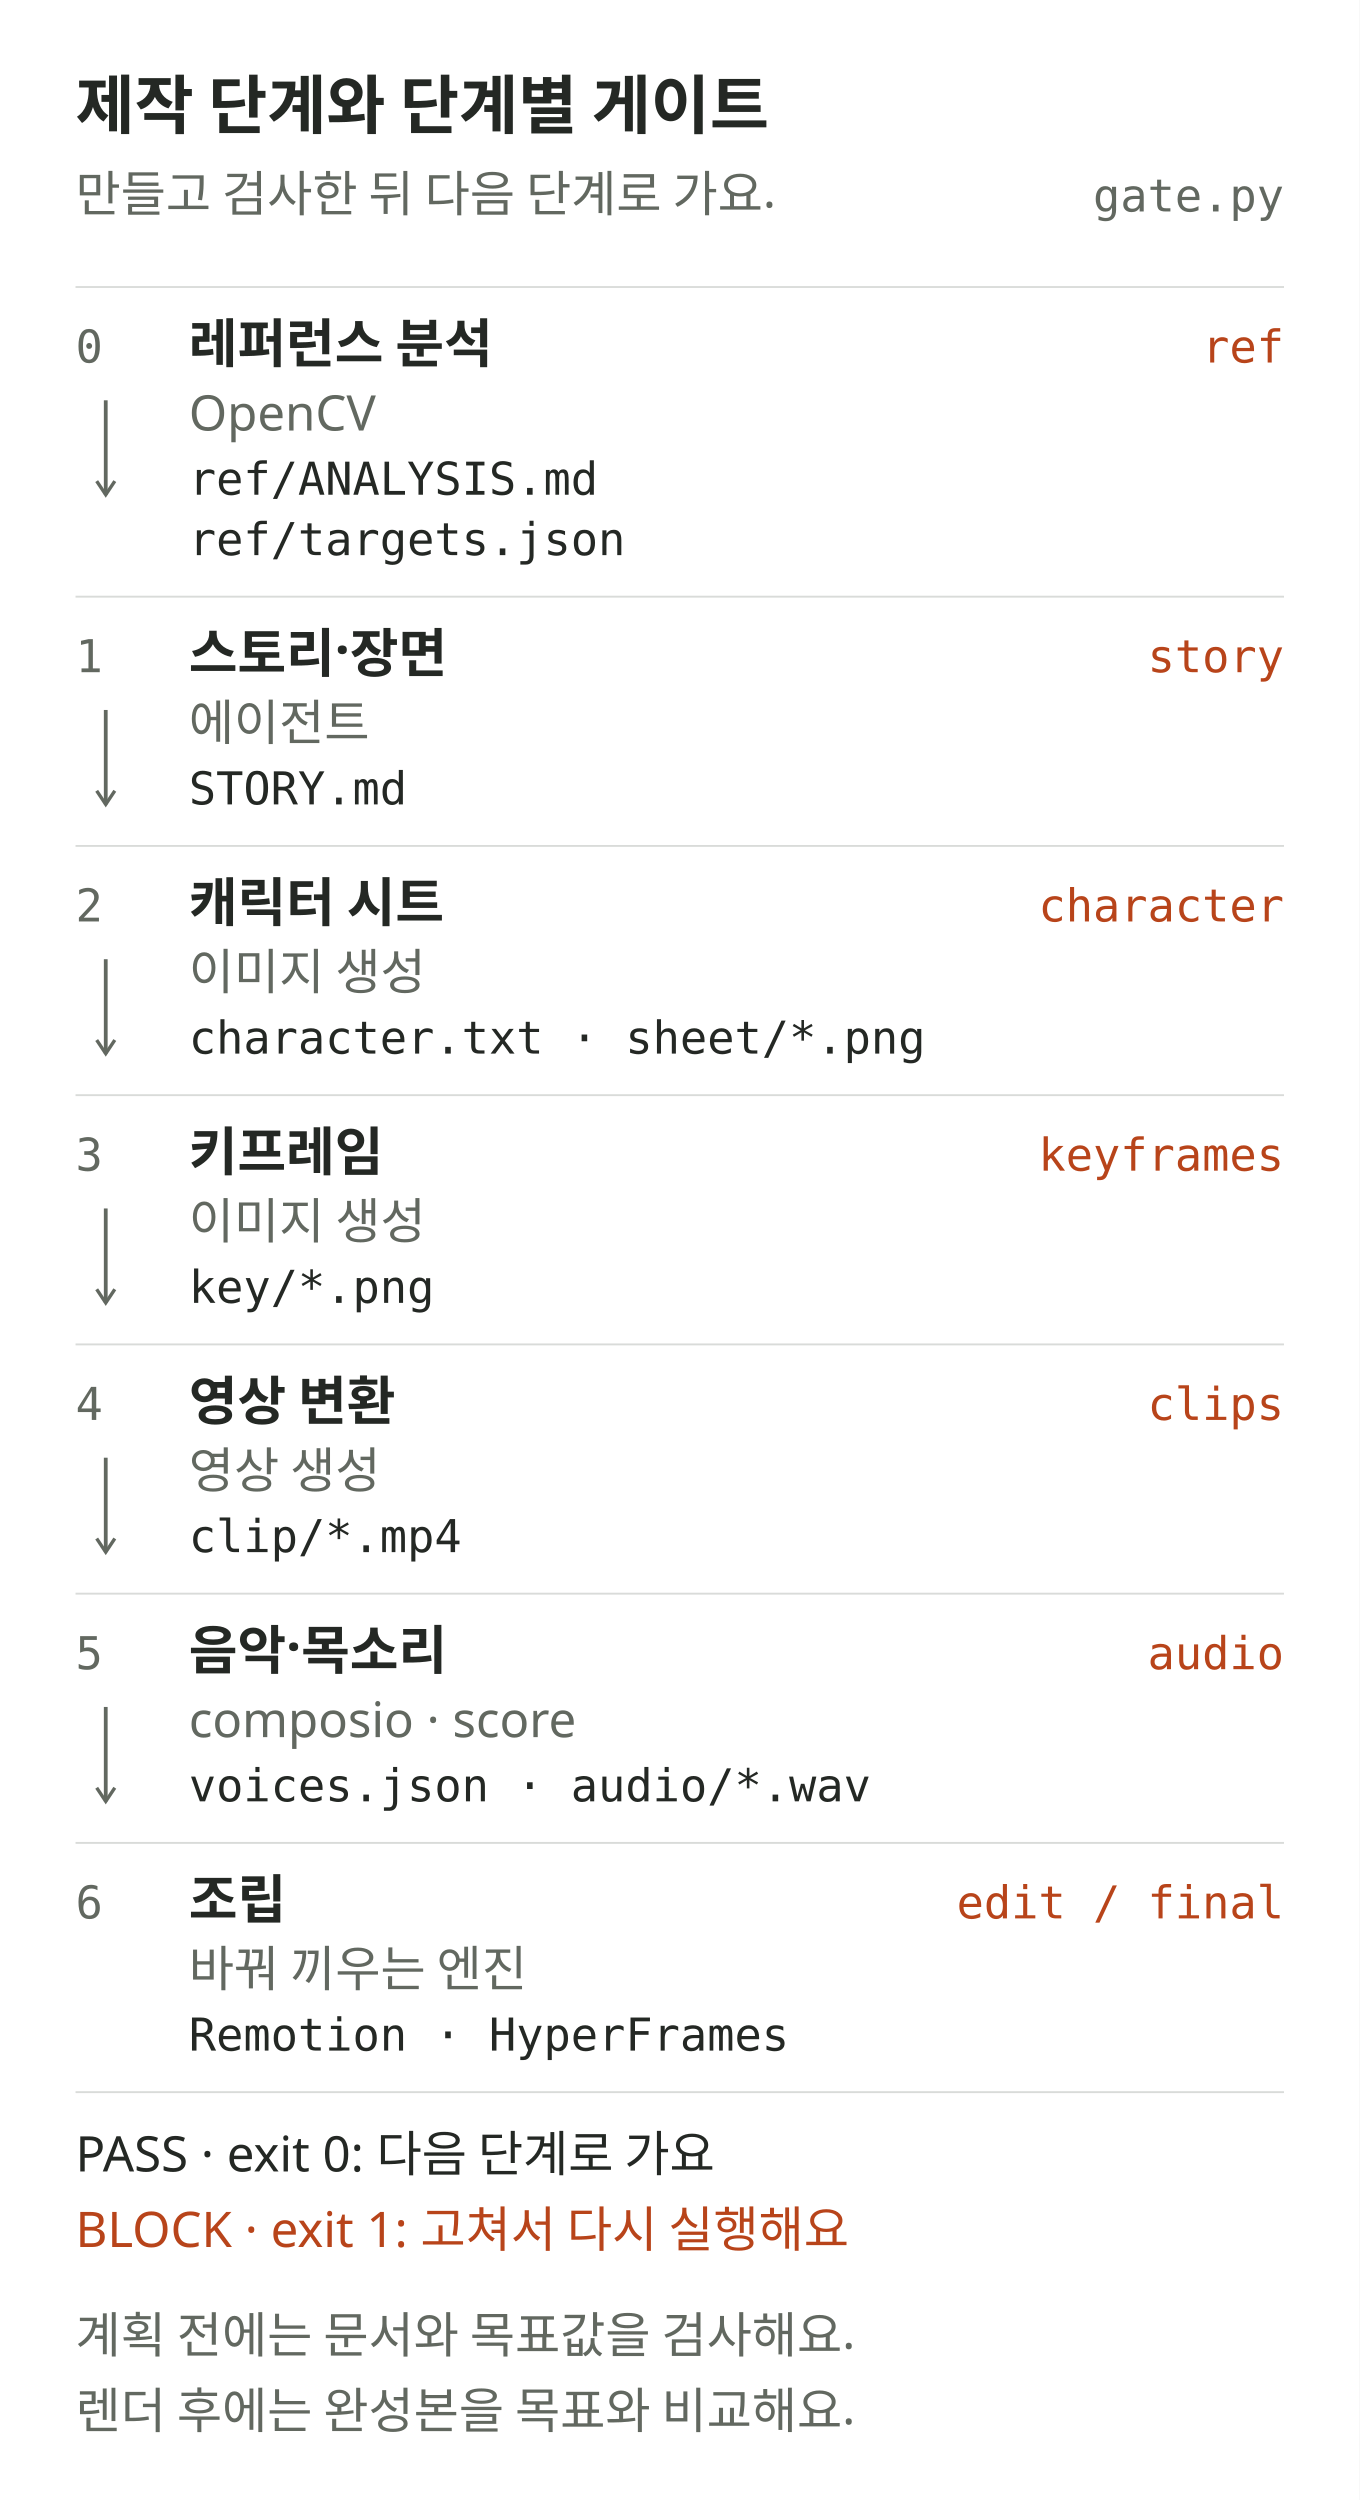
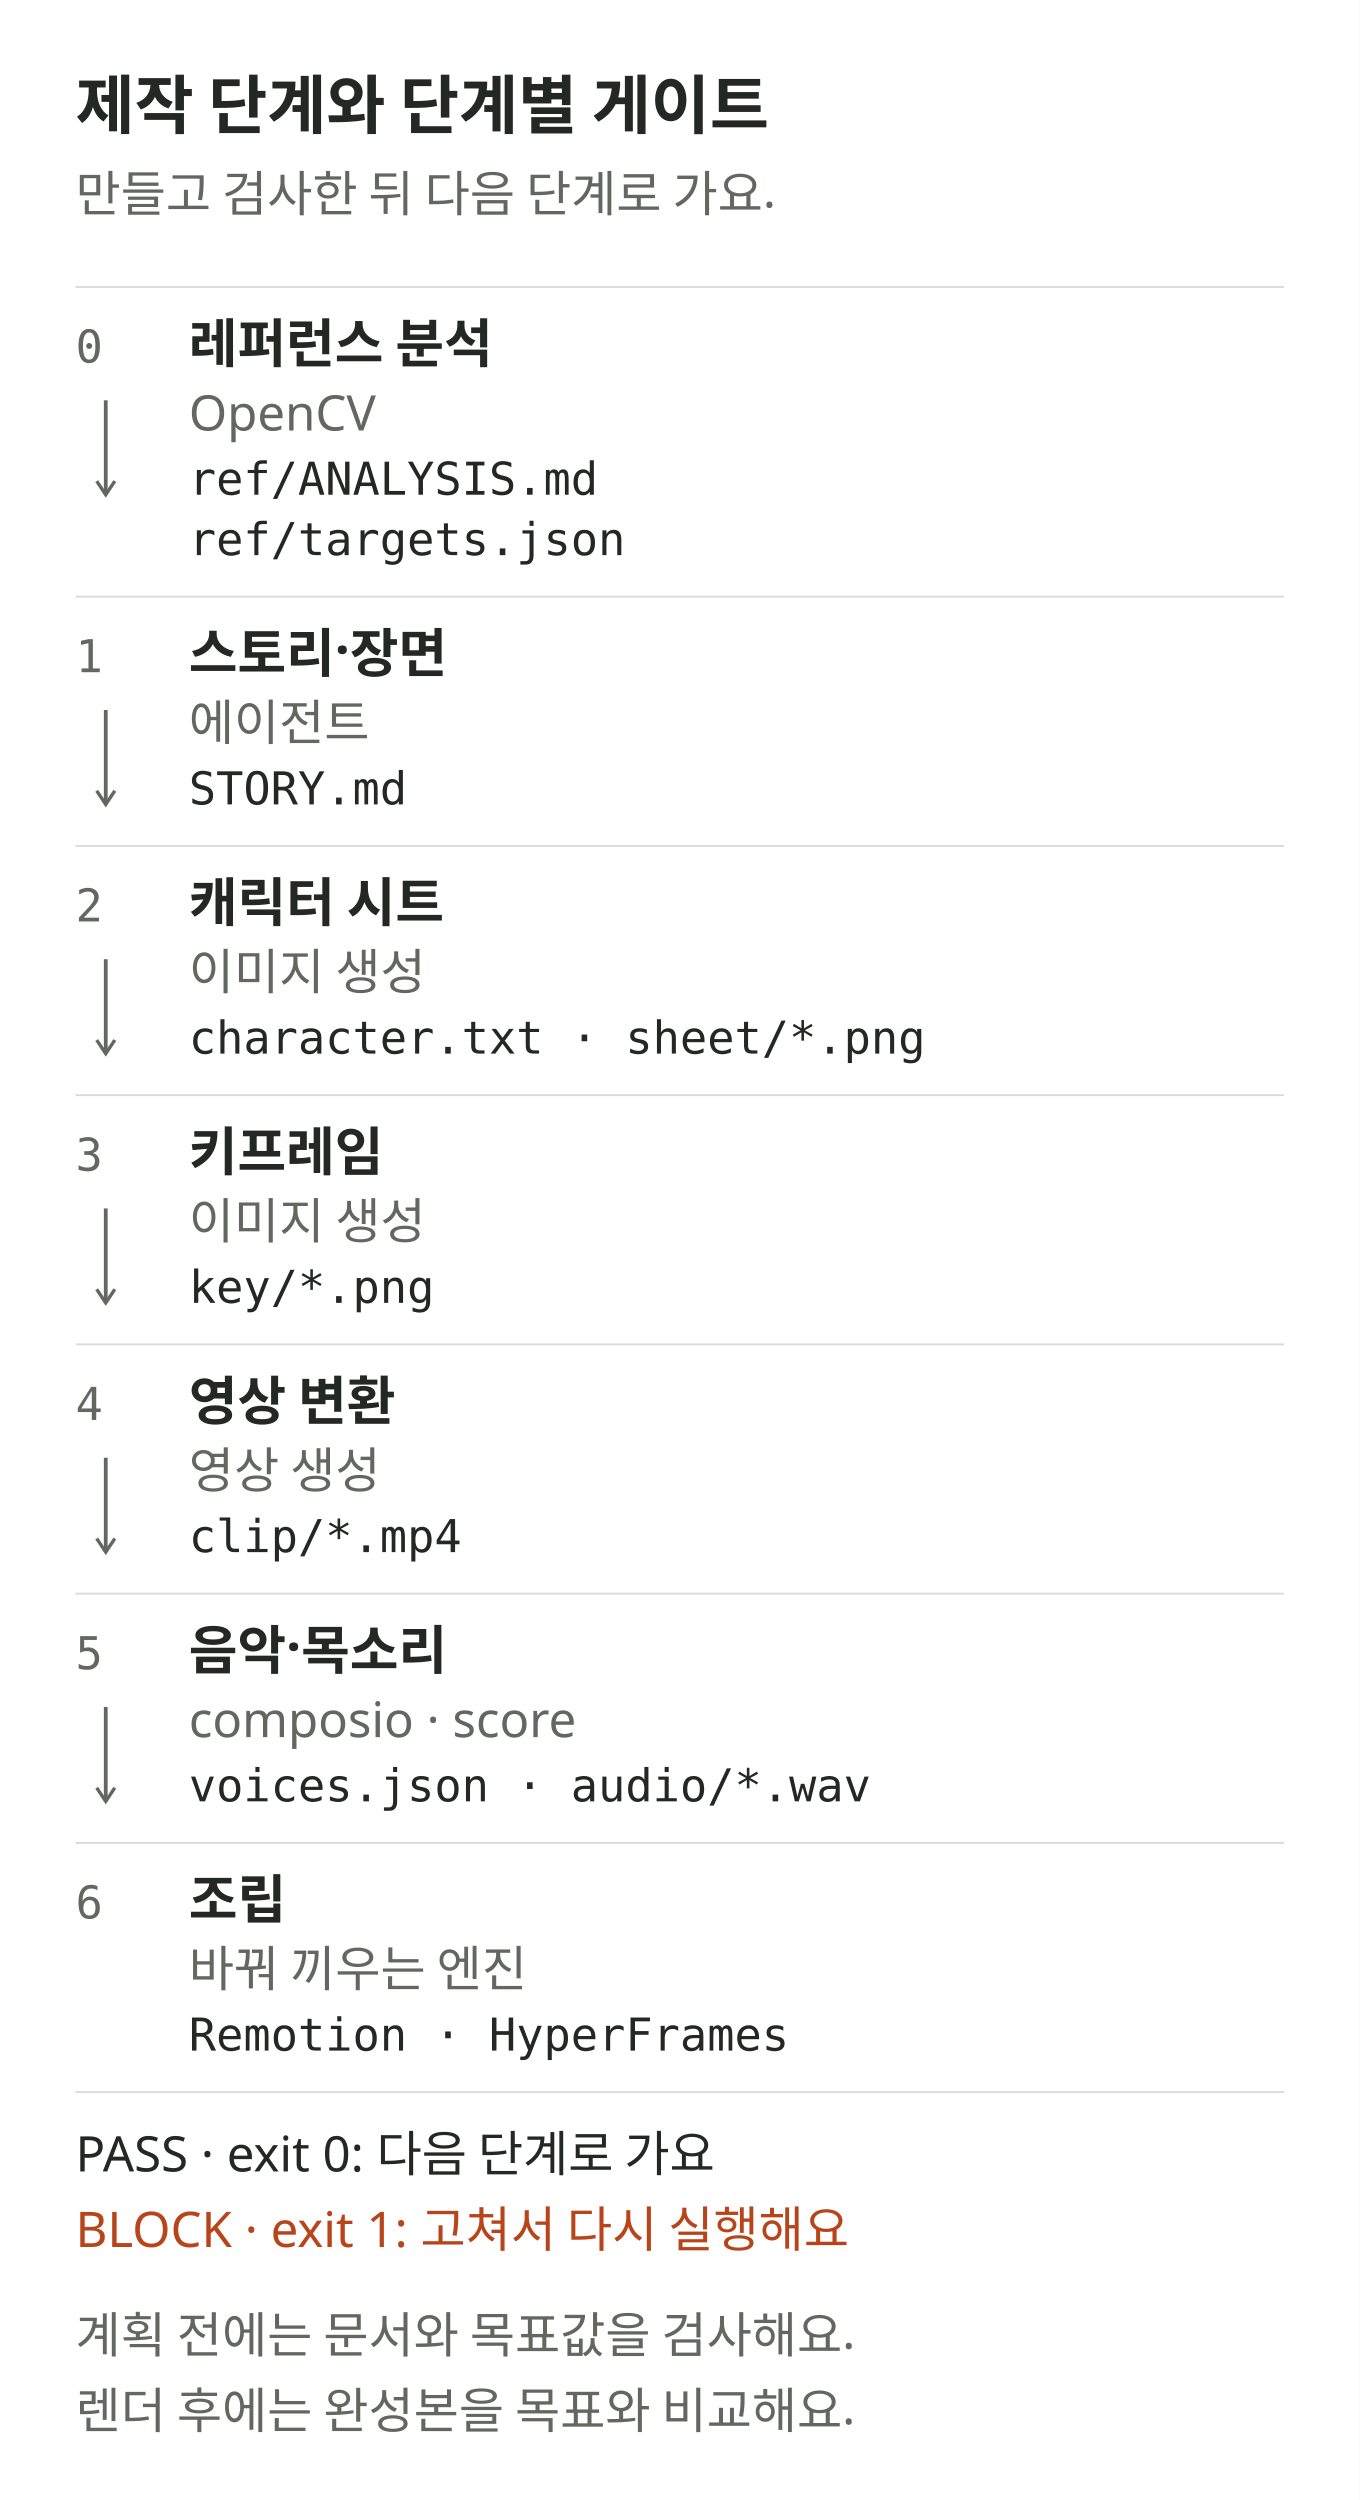
<svg xmlns="http://www.w3.org/2000/svg" width="720" height="1324" viewBox="0 0 720 1324" role="img" aria-labelledby="workflow-ref-title workflow-ref-desc">
  <defs>
    <style>
      text { font-family: 'Noto Sans KR', 'Apple SD Gothic Neo', sans-serif; font-size: 26px; fill: #242824; }
      .title { font-size: 34px; font-weight: 700; }
      .heading { font-size: 28px; font-weight: 700; }
      .mono { font-family: 'IBM Plex Mono', 'SFMono-Regular', monospace; font-size: 24px; }
      .muted { fill: #626860; }
      .label { font-size: 24px; fill: #626860; }
      .accent { fill: #B8441A; }
      .rule { stroke: #626860; stroke-opacity: .24; }
      .flow { fill: none; stroke: #626860; stroke-width: 2; marker-end: url(#arrow); }
    </style>
    <marker id="arrow" viewBox="0 0 10 10" refX="8" refY="5" markerWidth="6" markerHeight="6" orient="auto-start-reverse">
      <path d="M2 1L8 5L2 9" fill="none" stroke="#626860" stroke-width="1.5" />
    </marker>
  </defs>
  <rect width="720" height="1324" fill="#FFFFFF" />
  <text x="40" y="68" class="title">제작 단계와 단계별 게이트</text>
  <text x="40" y="112" class="muted">만들고 검사한 뒤 다음 단계로 가요.</text>
-   <text x="680" y="112" class="mono muted" text-anchor="end">gate.py</text>
  <path d="M40 152H680" class="rule" />
  <text x="40" y="192" class="mono muted">0</text>
  <text x="100" y="192" class="heading">레퍼런스 분석</text>
-   <text x="680" y="192" class="mono accent" text-anchor="end">ref</text>
  <text x="100" y="228" class="muted">OpenCV</text>
  <text x="100" y="262" class="mono">ref/ANALYSIS.md</text>
  <text x="100" y="294" class="mono">ref/targets.json</text>
  <path d="M56 212v50" class="flow" />
  <path d="M40 316H680" class="rule" />
  <text x="40" y="356" class="mono muted">1</text>
  <text x="100" y="356" class="heading">스토리·장면</text>
-   <text x="680" y="356" class="mono accent" text-anchor="end">story</text>
  <text x="100" y="392" class="muted">에이전트</text>
  <text x="100" y="426" class="mono">STORY.md</text>
  <path d="M56 376v50" class="flow" />
  <path d="M40 448H680" class="rule" />
  <text x="40" y="488" class="mono muted">2</text>
  <text x="100" y="488" class="heading">캐릭터 시트</text>
-   <text x="680" y="488" class="mono accent" text-anchor="end">character</text>
  <text x="100" y="524" class="muted">이미지 생성</text>
  <text x="100" y="558" class="mono">character.txt · sheet/*.png</text>
  <path d="M56 508v50" class="flow" />
  <path d="M40 580H680" class="rule" />
  <text x="40" y="620" class="mono muted">3</text>
  <text x="100" y="620" class="heading">키프레임</text>
-   <text x="680" y="620" class="mono accent" text-anchor="end">keyframes</text>
  <text x="100" y="656" class="muted">이미지 생성</text>
  <text x="100" y="690" class="mono">key/*.png</text>
  <path d="M56 640v50" class="flow" />
  <path d="M40 712H680" class="rule" />
  <text x="40" y="752" class="mono muted">4</text>
  <text x="100" y="752" class="heading">영상 변환</text>
-   <text x="680" y="752" class="mono accent" text-anchor="end">clips</text>
  <text x="100" y="788" class="muted">영상 생성</text>
  <text x="100" y="822" class="mono">clip/*.mp4</text>
  <path d="M56 772v50" class="flow" />
  <path d="M40 844H680" class="rule" />
  <text x="40" y="884" class="mono muted">5</text>
  <text x="100" y="884" class="heading">음악·목소리</text>
-   <text x="680" y="884" class="mono accent" text-anchor="end">audio</text>
  <text x="100" y="920" class="muted">composio · score</text>
  <text x="100" y="954" class="mono">voices.json · audio/*.wav</text>
  <path d="M56 904v50" class="flow" />
  <path d="M40 976H680" class="rule" />
  <text x="40" y="1016" class="mono muted">6</text>
  <text x="100" y="1016" class="heading">조립</text>
-   <text x="680" y="1016" class="mono accent" text-anchor="end">edit / final</text>
  <text x="100" y="1052" class="muted">바꿔 끼우는 엔진</text>
  <text x="100" y="1086" class="mono">Remotion · HyperFrames</text>
  <path d="M40 1108H680" class="rule" />
  <text x="40" y="1150">PASS · exit 0: 다음 단계로 가요</text>
  <text x="40" y="1190" class="accent">BLOCK · exit 1: 고쳐서 다시 실행해요</text>
  <text x="40" y="1246" class="muted">계획 전에는 문서와 목표값을 검사해요.</text>
  <text x="40" y="1286" class="muted">렌더 후에는 완성본을 목표와 비교해요.</text>
</svg>
